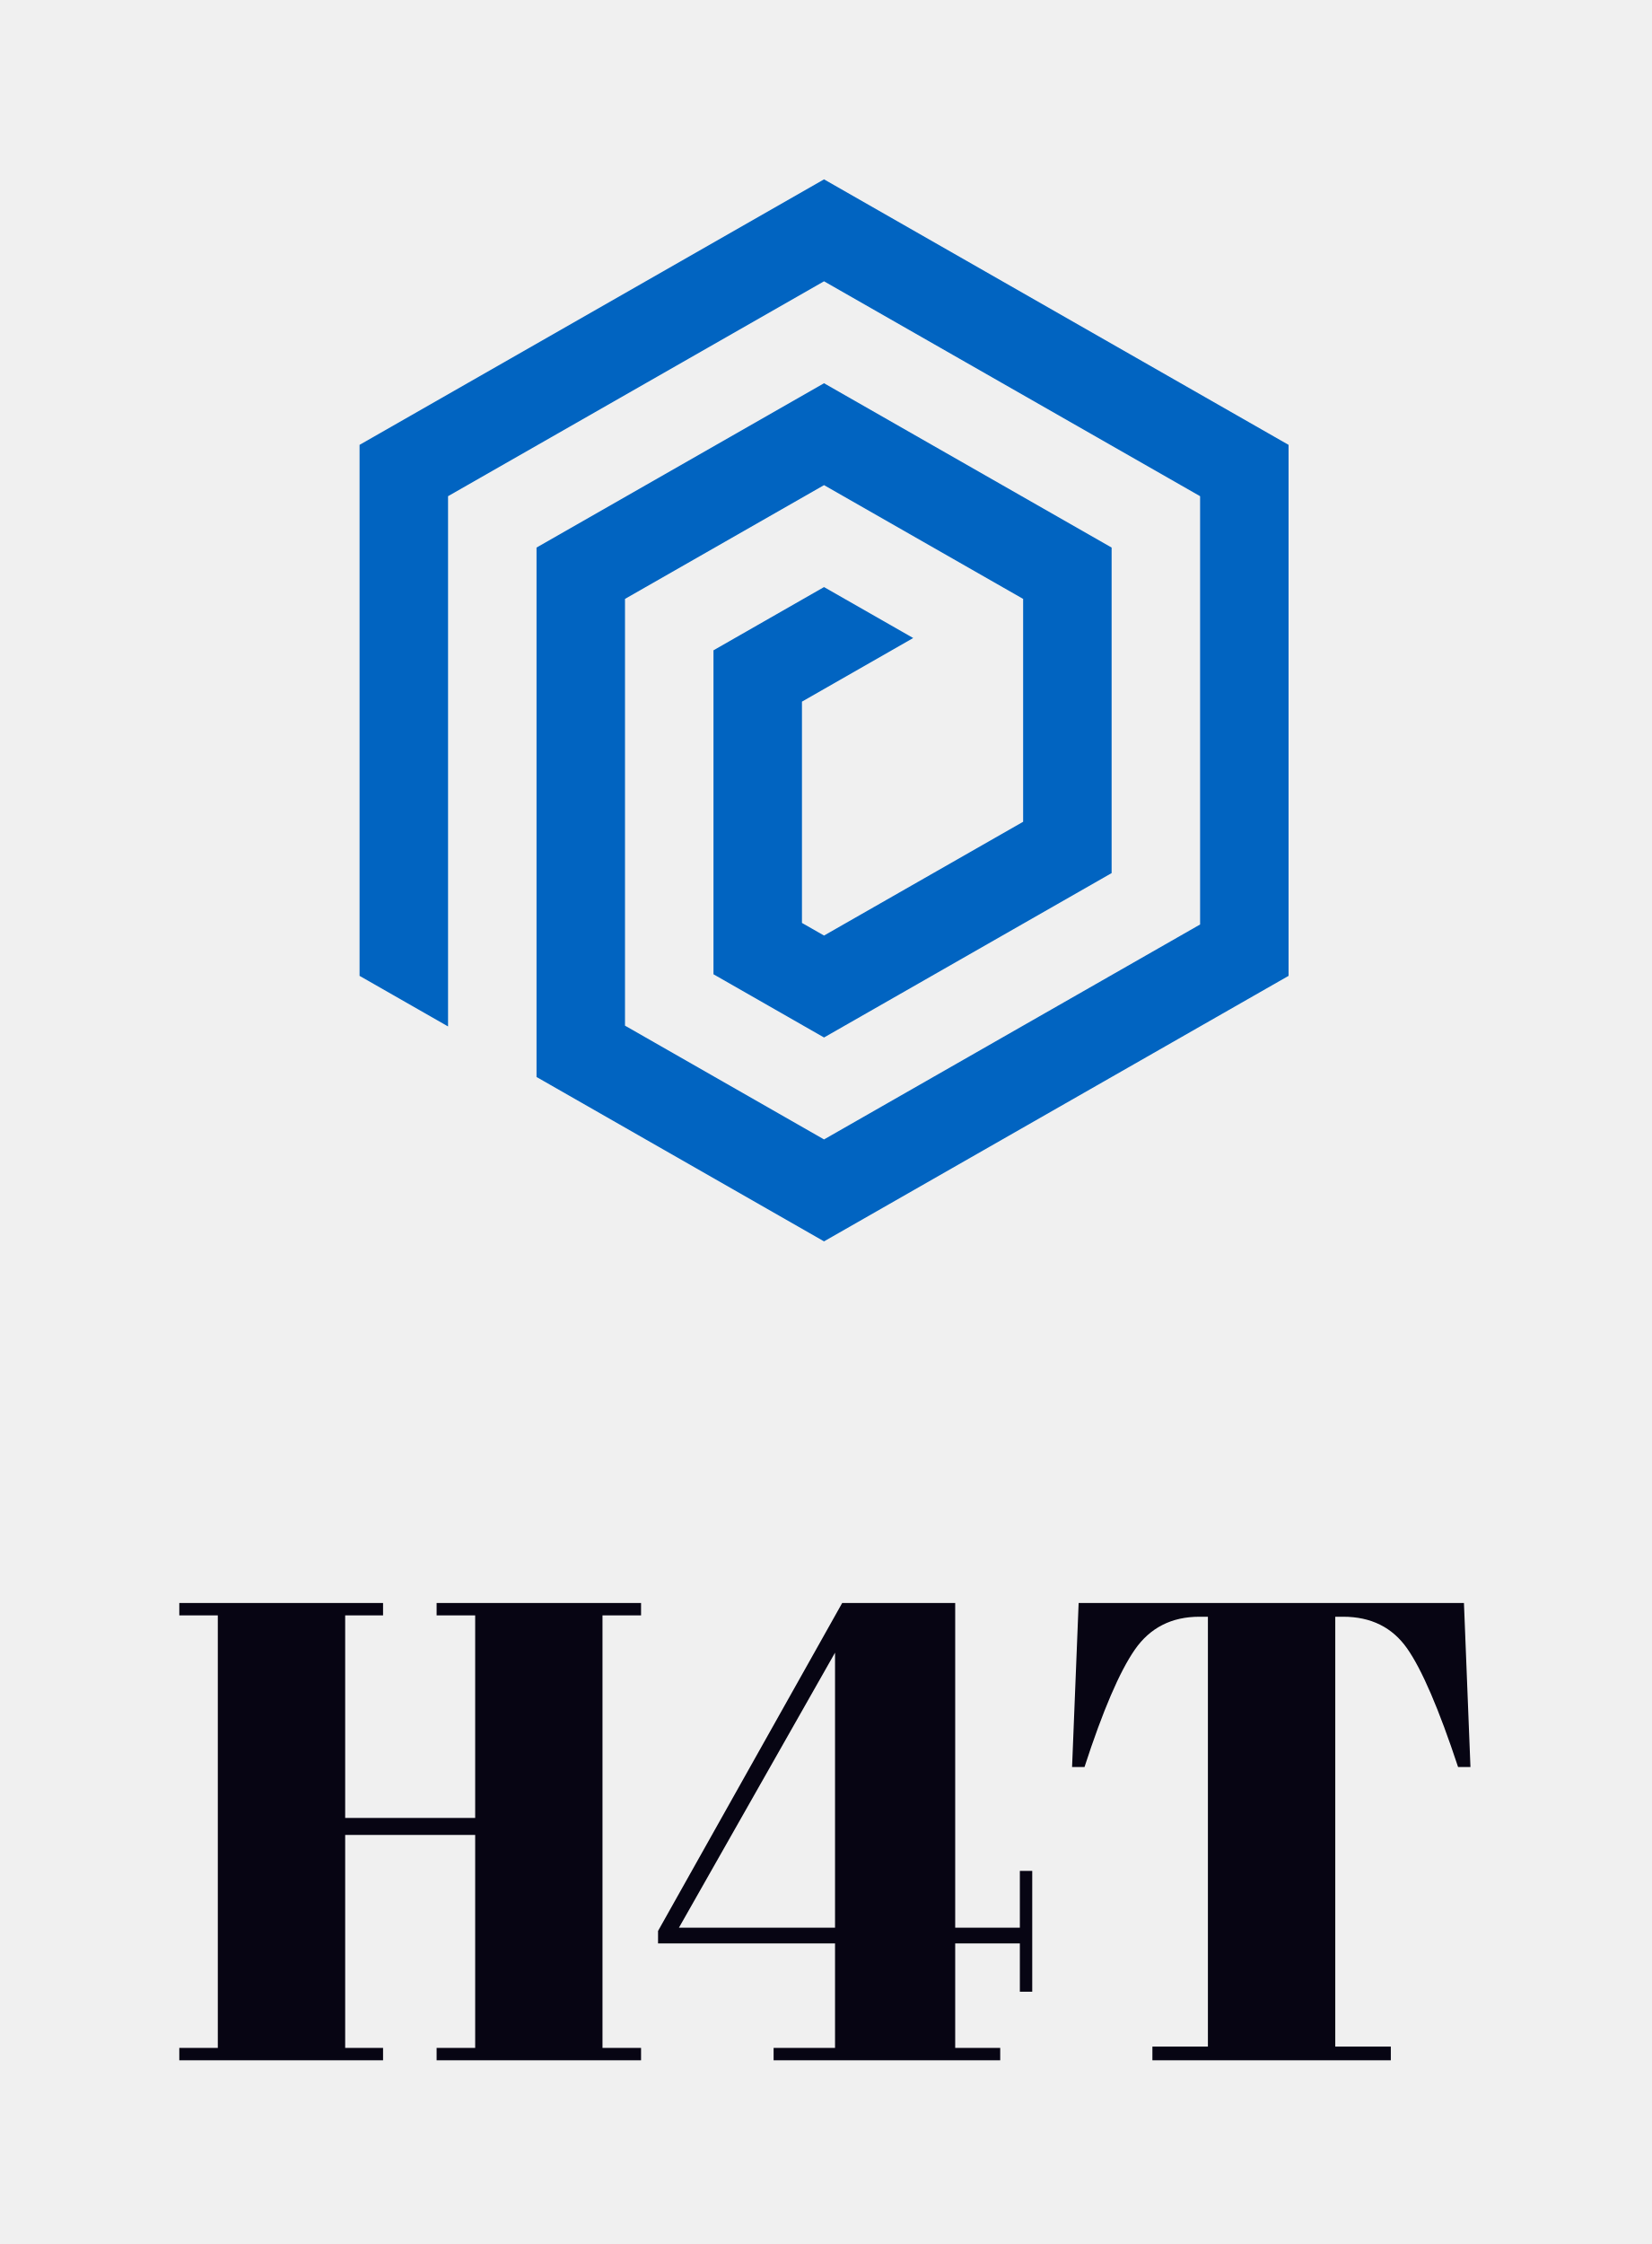
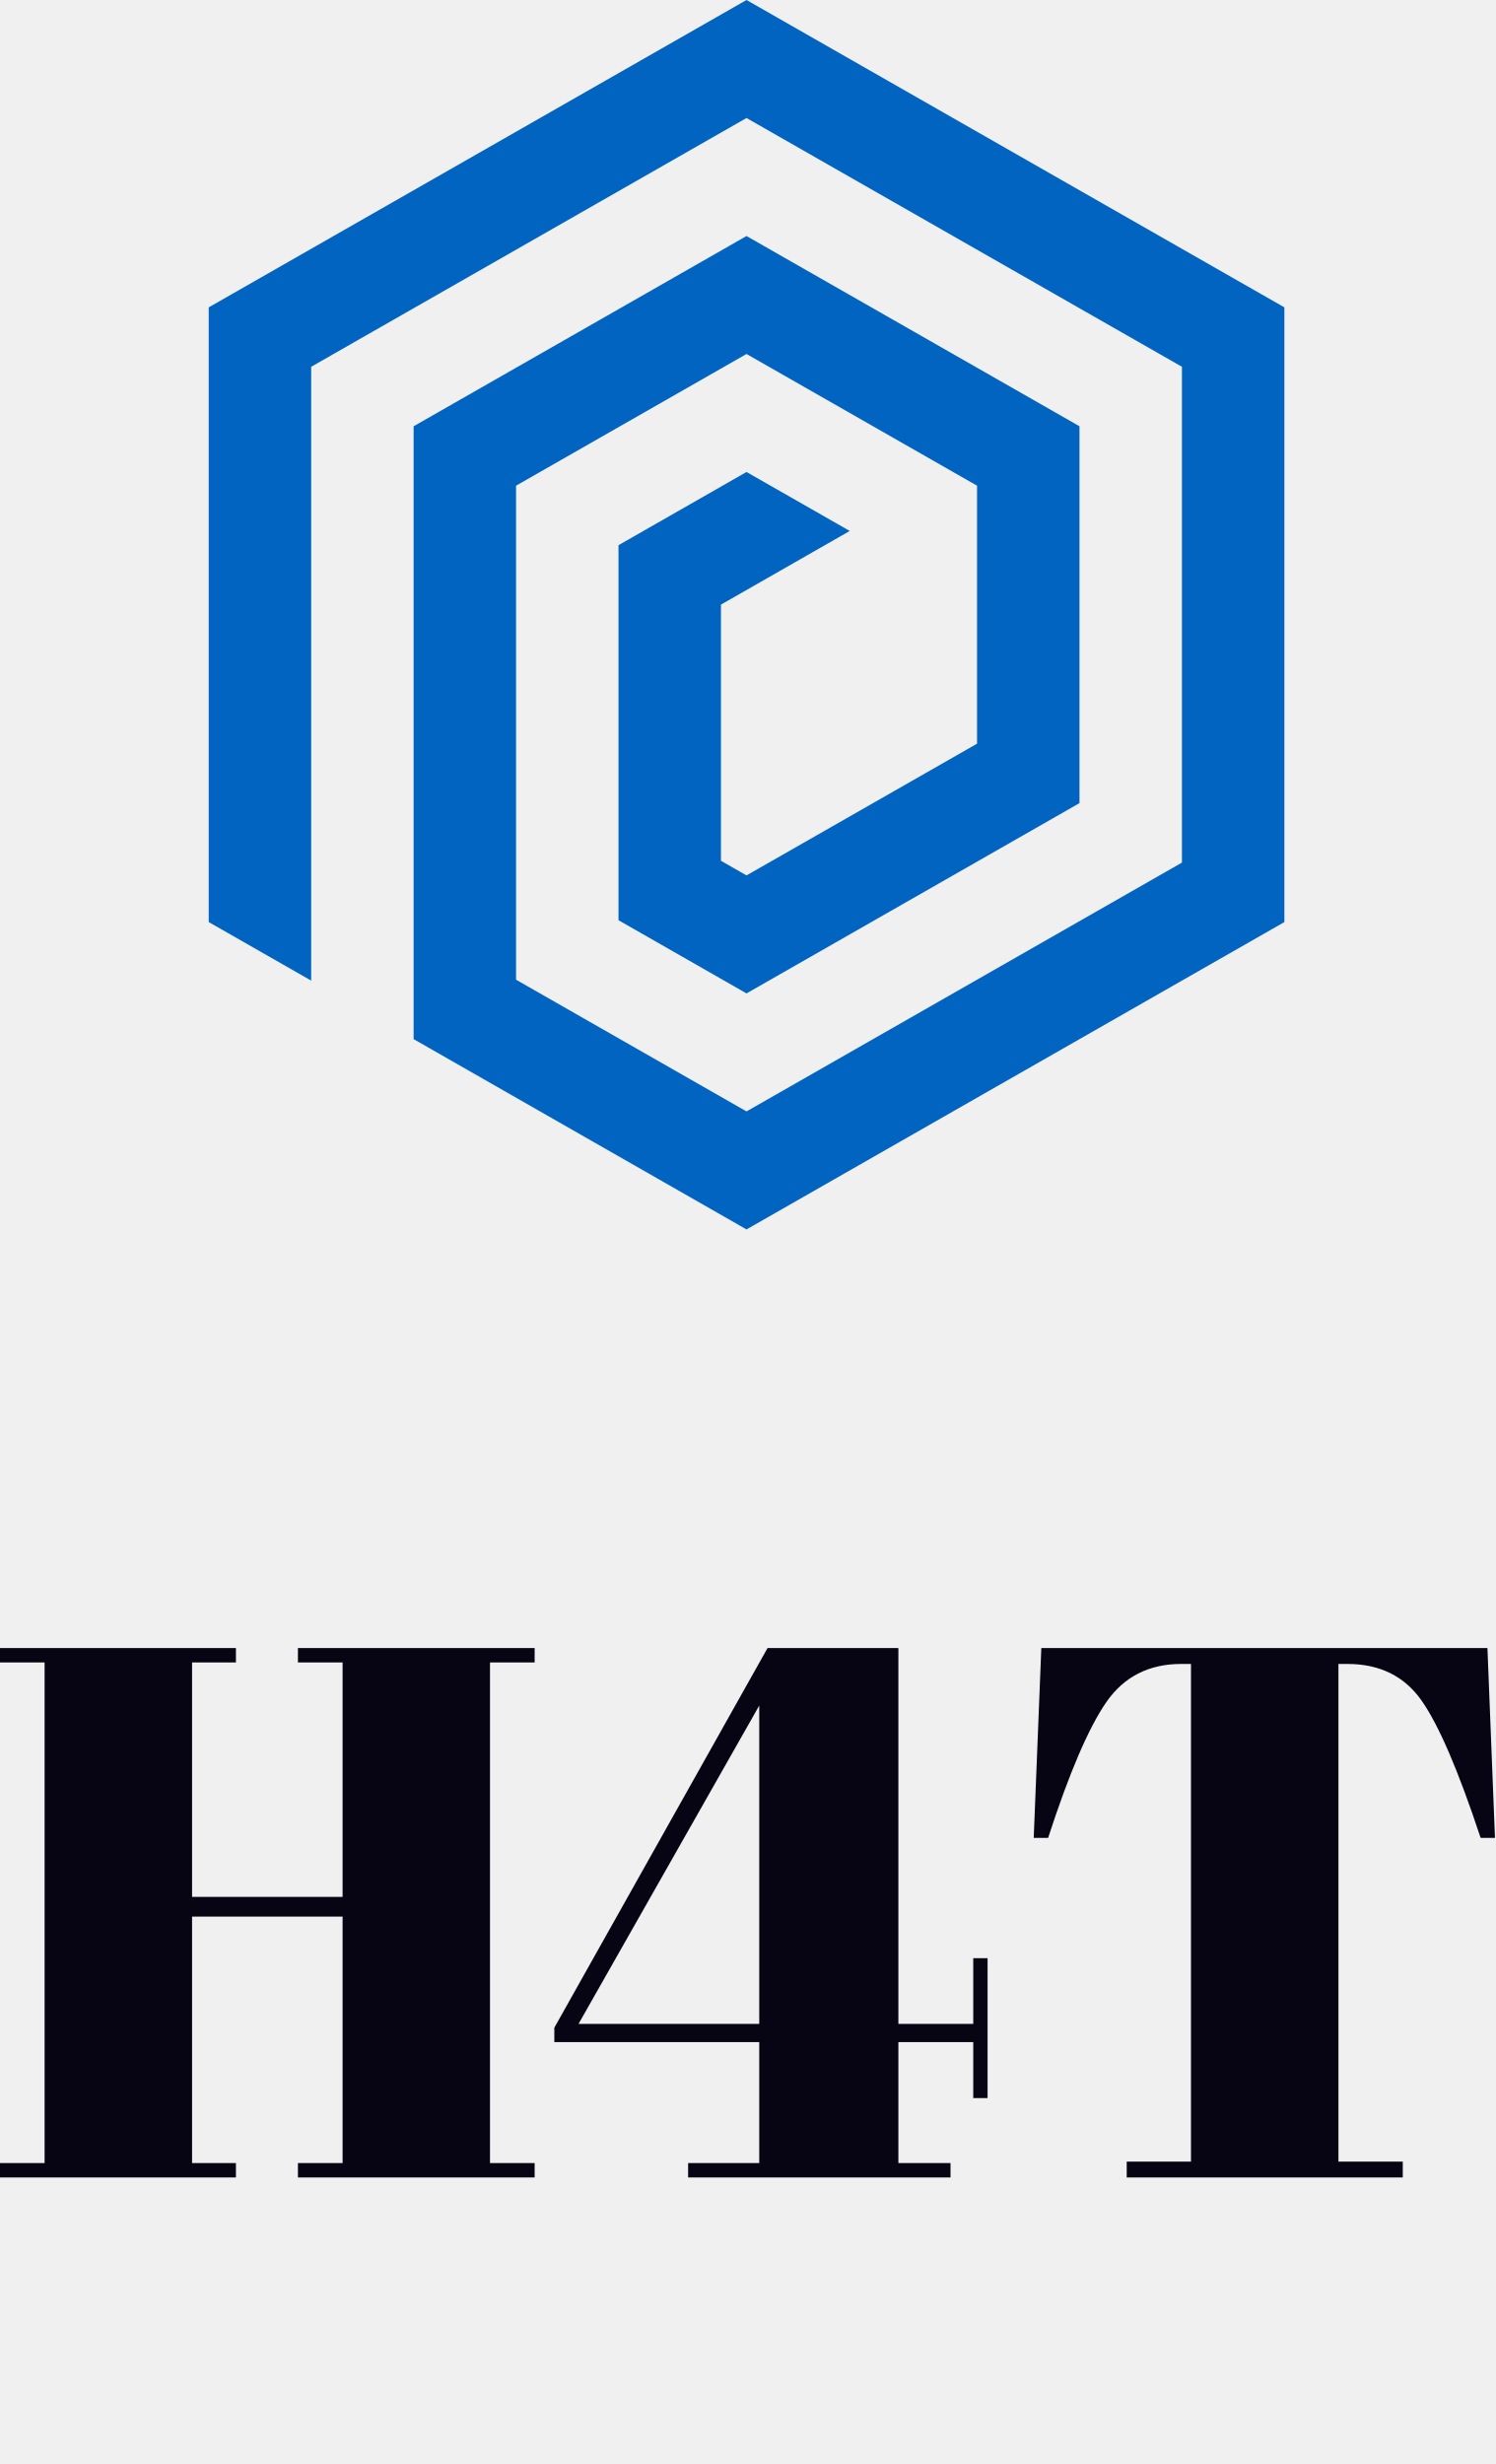
- <svg xmlns="http://www.w3.org/2000/svg" width="100%" height="100%" viewBox="0 0 282 383" version="1.1" xml:space="preserve" style="fill-rule:evenodd;clip-rule:evenodd;stroke-linejoin:round;stroke-miterlimit:2;">
-   <g id="SvgjsG208080">
+ <svg xmlns="http://www.w3.org/2000/svg" width="100%" height="100%" viewBox="0 0 1429 2354" version="1.1" xml:space="preserve" style="fill-rule:evenodd;clip-rule:evenodd;stroke-linejoin:round;stroke-miterlimit:2;">
+   <g>
    <g id="SvgjsG50996">
      <g id="SvgjsG50997">
-         <path d="M76.494,175.189l-0,-90.501l64.19,-36.678l64.205,36.678l0,73.101l-64.205,36.686l-33.98,-19.42l-0,-72.836l33.98,-19.418l33.993,19.418l0,38.038l-33.993,19.42l-3.768,-2.153l-0,-37.77l18.992,-10.858l-15.224,-8.696l-18.874,10.792l-0,55.294l18.874,10.79l49.099,-28.057l0,-55.562l-49.099,-28.048l-49.084,28.048l-0,90.36l49.084,28.057l79.309,-45.316l0,-90.632l-79.309,-45.315l-79.296,45.315l-0,90.632l15.106,8.631Z" style="fill:#0164c1;fill-rule:nonzero;" />
+         <path d="M297.311,936.832l0,-586.425l415.937,-237.665l416.033,237.665l0,473.677l-416.033,237.717l-220.183,-125.837l0,-471.961l220.183,-125.824l220.267,125.824l-0,246.478l-220.267,125.837l-24.416,-13.951l0,-244.741l123.064,-70.357l-98.648,-56.348l-122.299,69.929l-0,358.293l122.299,69.917l318.15,-181.803l0,-360.029l-318.15,-181.745l-318.053,181.745l-0,585.512l318.053,181.803l513.904,-293.638l-0,-587.274l-513.904,-293.631l-513.82,293.631l-0,587.274l97.883,55.927Z" style="fill:#0164c1;fill-rule:nonzero;" />
      </g>
      <g id="SvgjsG50998">
-         <path d="M30.611,273.599l-0,2.114l6.576,0l0,73.813l-6.576,0l-0,2.123l34.788,-0l-0,-2.123l-6.468,0l-0,-36.342l22.195,0l-0,36.342l-6.585,0l-0,2.123l34.905,-0l0,-2.123l-6.585,0l-0,-73.813l6.585,0l0,-2.114l-34.905,0l-0,2.114l6.585,0l-0,34.572l-22.195,-0l-0,-34.572l6.468,0l-0,-2.114l-34.788,0Zm101.464,78.05l38.69,-0l0,-2.123l-7.687,0l-0,-17.832l11.039,-0l-0,8.248l2.114,-0l-0,-20.624l-2.114,0l-0,9.693l-11.039,0l-0,-55.412l-19.296,0l-31.436,55.972l-0,2.123l30.217,-0l-0,17.832l-10.488,0l-0,2.123Zm-16.161,-22.638l26.649,-46.938l-0,46.938l-26.649,0Zm134.021,-55.412l-65.782,0l-1.12,27.986l2.123,0c3.116,-9.593 5.98,-16.26 8.582,-20.018c2.601,-3.749 6.278,-5.628 11.039,-5.628l1.445,0l-0,73.37l-9.476,0l-0,2.34l40.705,-0l-0,-2.34l-9.485,0l-0,-73.37l1.337,0c4.76,0 8.401,1.807 10.93,5.411c2.529,3.605 5.429,10.353 8.699,20.235l2.114,0l-1.111,-27.986Z" style="fill:#070513;fill-rule:nonzero;" />
+         <path d="M0,1574.51l0,13.698l42.611,-0l-0,478.291l-42.611,0l0,13.757l225.418,-0l0,-13.757l-41.911,0l0,-235.488l143.819,0l-0,235.488l-42.67,0l0,13.757l226.177,-0l-0,-13.757l-42.67,0l0,-478.291l42.67,-0l-0,-13.698l-226.177,-0l0,13.698l42.67,-0l-0,224.018l-143.819,0l0,-224.018l41.911,-0l0,-13.698l-225.418,-0Zm657.463,505.746l250.703,-0l-0,-13.757l-49.81,0l-0,-115.547l71.53,-0l-0,53.445l13.698,-0l0,-133.639l-13.698,0l-0,62.809l-71.53,-0l-0,-359.057l-125.034,-0l-203.698,362.685l0,13.757l195.799,-0l0,115.547l-67.96,0l0,13.757Zm-104.719,-146.689l172.679,-304.148l0,304.148l-172.679,-0Zm868.425,-359.057l-426.252,-0l-7.257,181.342l13.756,0c20.191,-62.16 38.749,-105.361 55.61,-129.712c16.853,-24.292 40.68,-36.468 71.53,-36.468l9.363,0l0,475.421l-61.402,-0l-0,15.163l263.759,-0l-0,-15.163l-61.461,-0l0,-475.421l8.664,0c30.843,0 54.436,11.709 70.824,35.062c16.387,23.36 35.178,67.085 56.367,131.118l13.698,0l-7.199,-181.342Z" style="fill:#070513;fill-rule:nonzero;" />
      </g>
    </g>
  </g>
+   <rect x="621.235" y="2345.72" width="98.191" height="7.439" style="fill:#fff;fill-opacity:0.01;" />
</svg>
